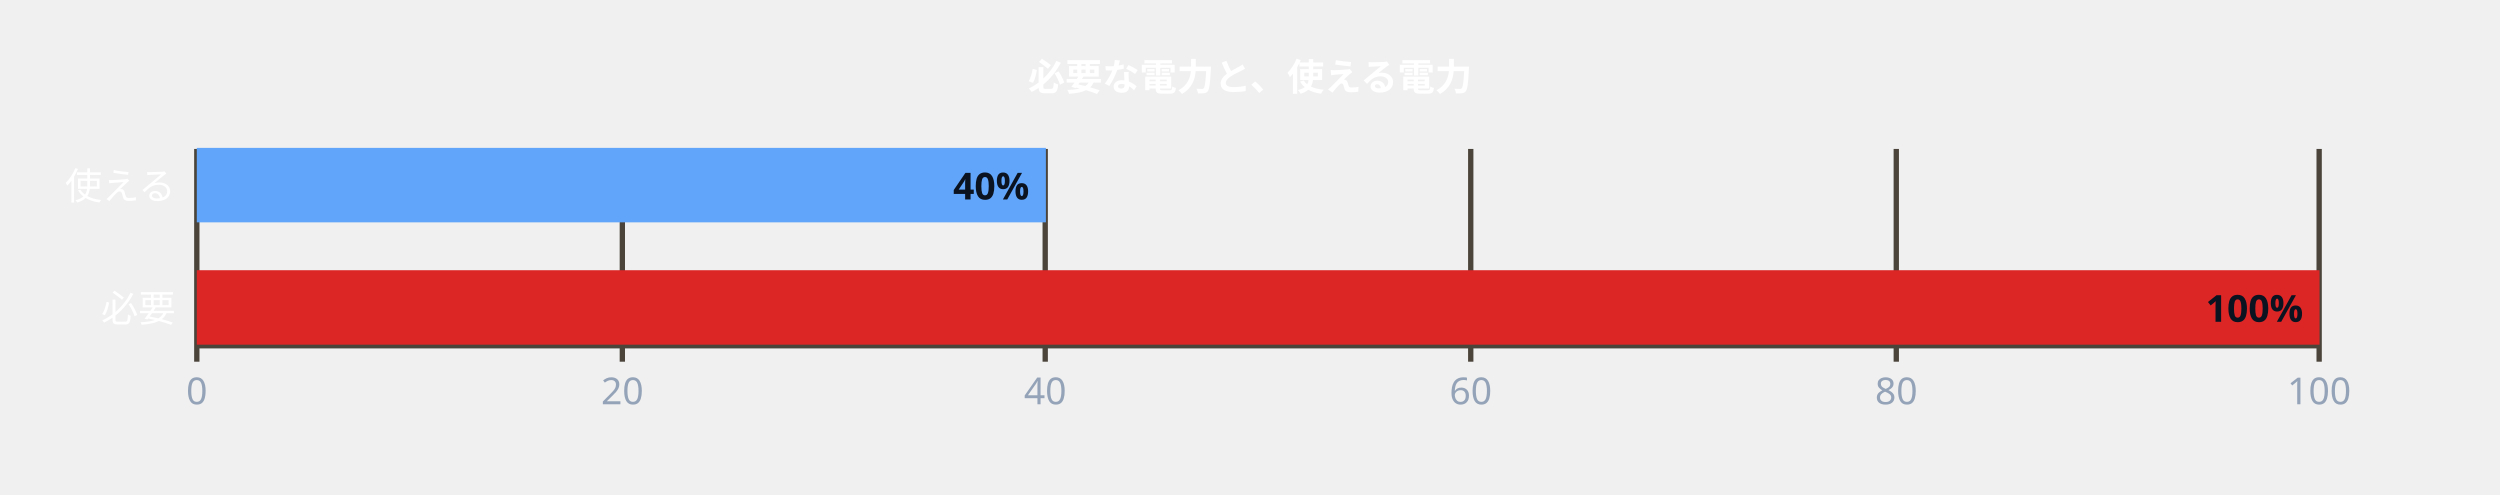
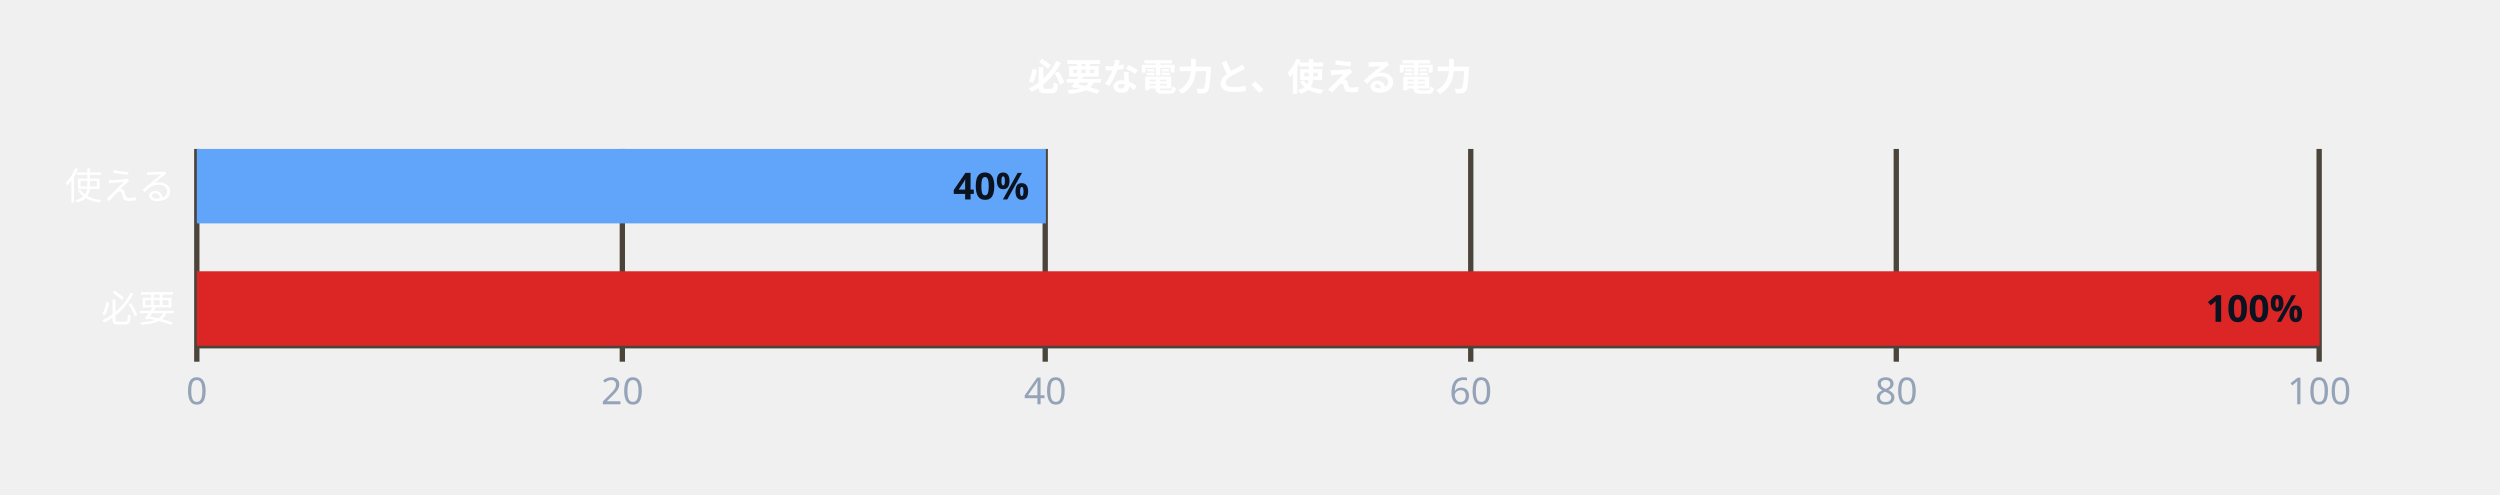
<svg xmlns="http://www.w3.org/2000/svg" data-appearance="dark" data-palette="#0b1220 #ffffff #94a3b8 #60a5fa #1e3a8a #dc2626" width="940" height="186" viewBox="0 0 940 186" data-assumed-bg="#0b1220" role="img" aria-labelledby="svg-title">
  <style>
    text { font-family: 'Hiragino Sans','Hiragino Kaku Gothic ProN','Yu Gothic','YuGothic',Meiryo,'Noto Sans JP',sans-serif; }
    .emoji { font-family: 'Noto Color Emoji','Segoe UI Emoji',sans-serif; }
  </style>
  <text x="470" y="34" text-anchor="middle" font-size="14" font-weight="700" fill="#ffffff">必要な電力と、使える電力</text>
  <path d="M74,56 L74,136" fill="none" stroke="#4a443a" stroke-width="2" />
  <path d="M234,56 L234,136" fill="none" stroke="#4a443a" stroke-width="2" />
  <path d="M393,56 L393,136" fill="none" stroke="#4a443a" stroke-width="2" />
  <path d="M553,56 L553,136" fill="none" stroke="#4a443a" stroke-width="2" />
  <path d="M713,56 L713,136" fill="none" stroke="#4a443a" stroke-width="2" />
  <path d="M872,56 L872,136" fill="none" stroke="#4a443a" stroke-width="2" />
  <path d="M74,130 L872,130" fill="none" stroke="#4a443a" stroke-width="2" />
-   <path d="M74,55.6 H393.26 V83.6 H74 Z" fill="#60a5fa" />
-   <path d="M74,101.6 H872.14 V129.6 H74 Z" fill="#dc2626" />
+   <path d="M74,56 H393.26 V84 H74 Z" fill="#60a5fa" />
+   <path d="M74,102 H872.14 V130 H74 Z" fill="#dc2626" />
  <text x="74" y="152" text-anchor="middle" font-size="14" fill="#94a3b8">0</text>
  <text x="234" y="152" text-anchor="middle" font-size="14" fill="#94a3b8">20</text>
  <text x="393" y="152" text-anchor="middle" font-size="14" fill="#94a3b8">40</text>
  <text x="553" y="152" text-anchor="middle" font-size="14" fill="#94a3b8">60</text>
  <text x="713" y="152" text-anchor="middle" font-size="14" fill="#94a3b8">80</text>
  <text x="872" y="152" text-anchor="middle" font-size="14" fill="#94a3b8">100</text>
  <text x="66" y="75" text-anchor="end" font-size="14" fill="#ffffff">使える</text>
  <text x="387" y="75" text-anchor="end" font-size="14" font-weight="700" fill="#0b1220">40%</text>
  <text x="66" y="121" text-anchor="end" font-size="14" fill="#ffffff">必要</text>
  <text x="866" y="121" text-anchor="end" font-size="14" font-weight="700" fill="#0b1220">100%</text>
</svg>
